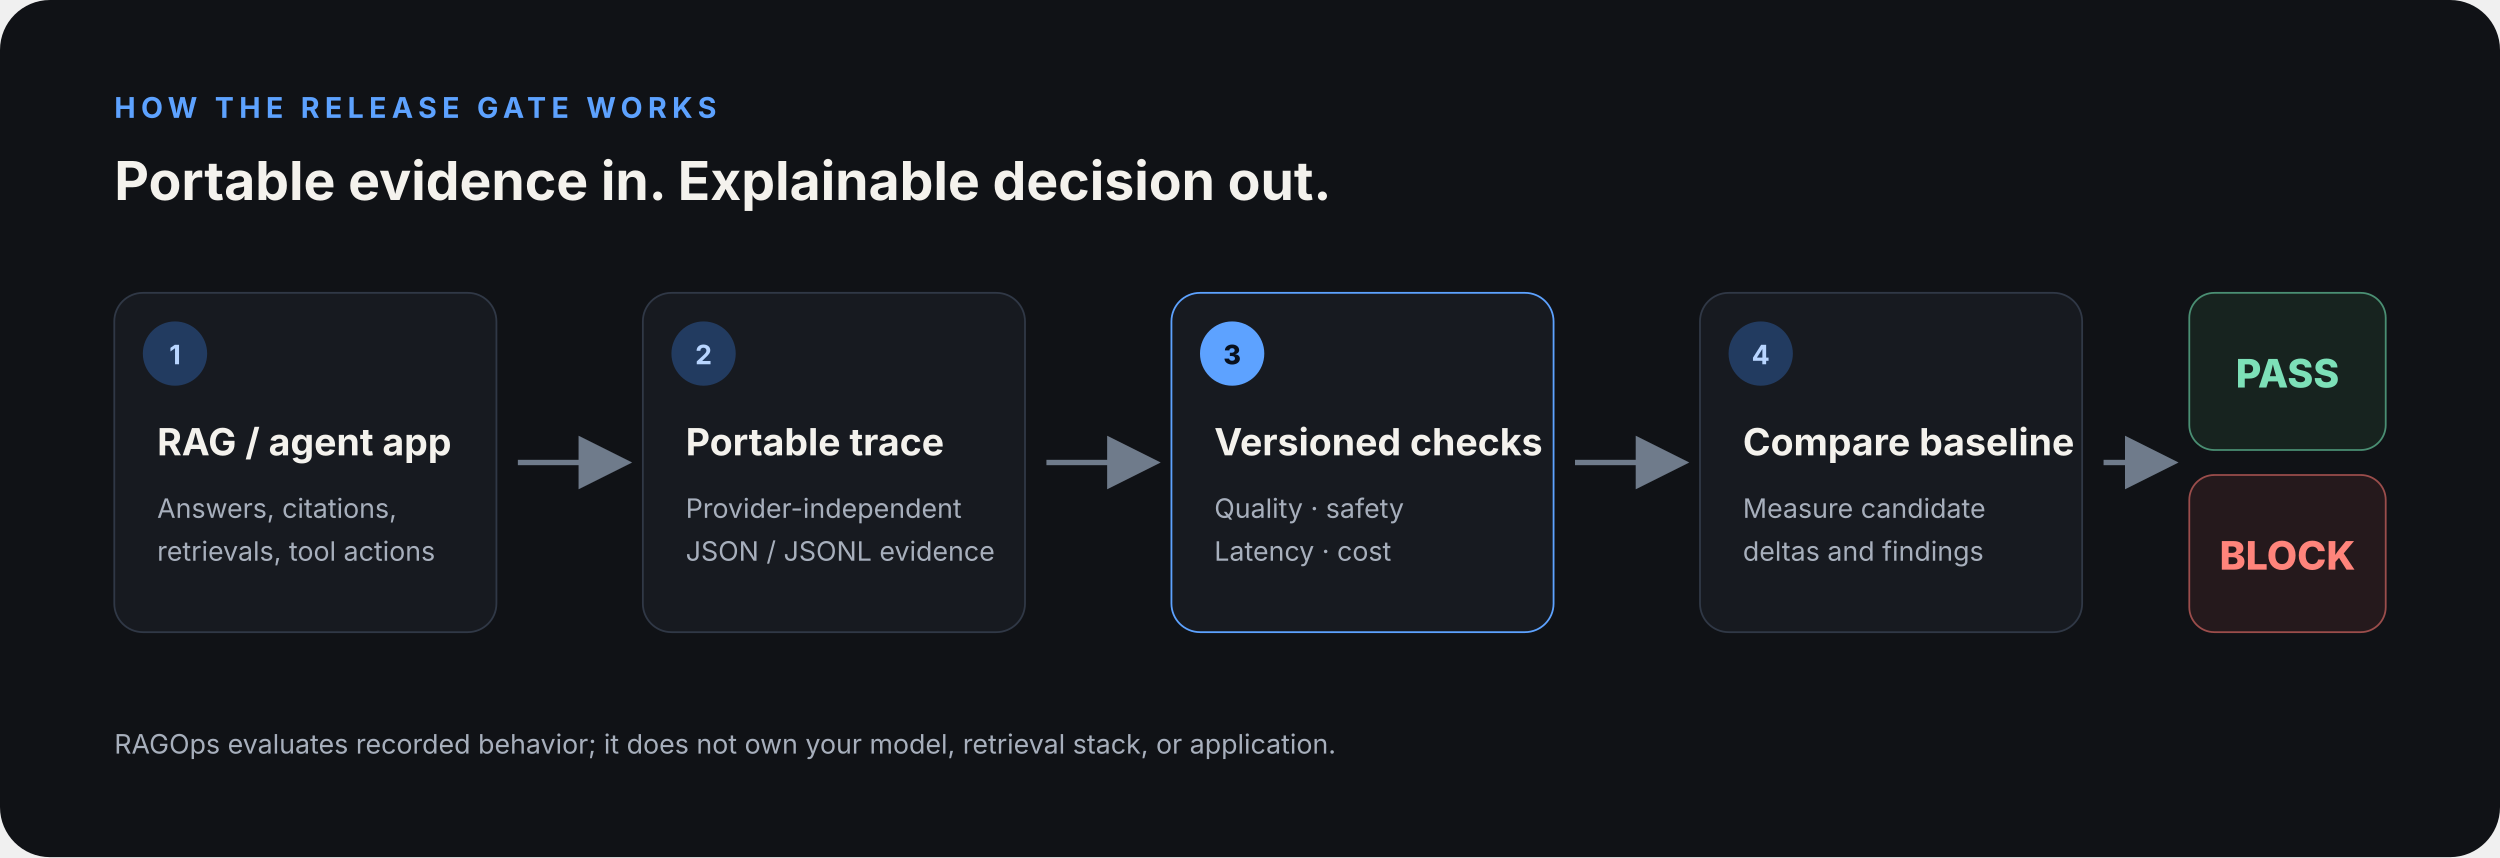
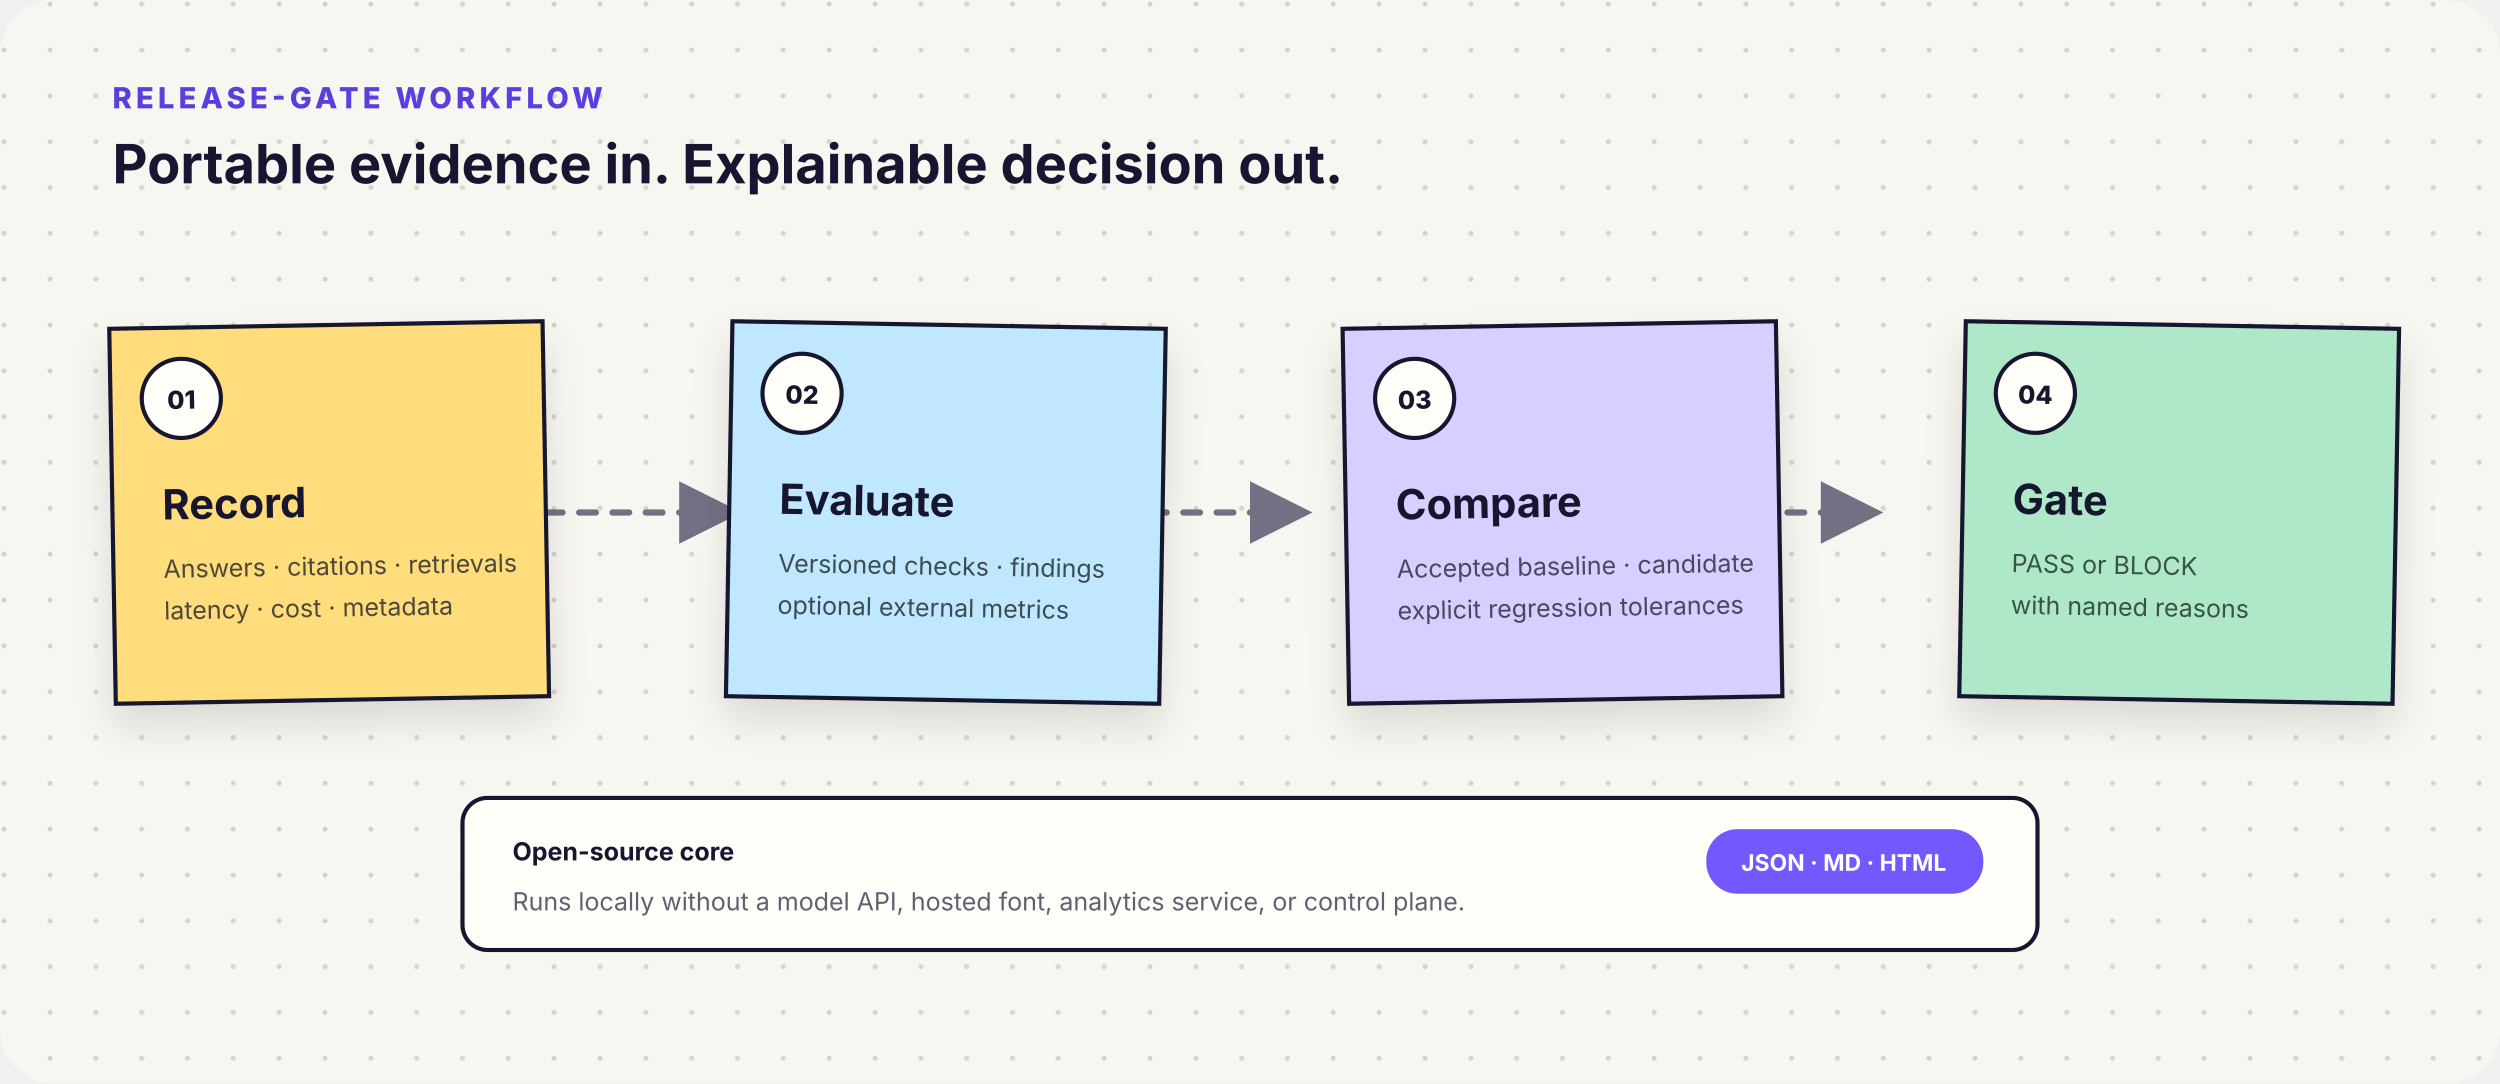
- <svg xmlns="http://www.w3.org/2000/svg" width="1400" height="480" viewBox="0 0 1400 480" role="img" aria-labelledby="title desc">
+ <svg xmlns="http://www.w3.org/2000/svg" role="img" aria-labelledby="title desc" viewBox="0 0 1200 520">
  <defs>
+     <pattern id="dots" width="22" height="22" patternUnits="userSpaceOnUse">
+       <circle cx="2" cy="2" r="1.2" fill="#d3cfc5" />
+     </pattern>
+     <filter id="shadow" x="-20%" y="-20%" width="140%" height="150%">
+       <feDropShadow dx="0" dy="10" stdDeviation="9" flood-color="#29231a" flood-opacity=".12" />
+     </filter>
    <marker id="arrow" markerWidth="10" markerHeight="10" refX="8" refY="5" orient="auto">
-       <path d="M0 0L10 5L0 10Z" fill="#6f7b8b" />
+       <path d="M0 0L10 5L0 10Z" fill="#756f84" />
    </marker>
  </defs>
-   <rect width="1400" height="480" rx="28" fill="#101216" />
-   <text x="64" y="66" fill="#5da2ff" font-family="Inter,Arial,sans-serif" font-size="16" font-weight="700" letter-spacing="3">HOW THE RELEASE GATE WORKS</text>
-   <text x="64" y="112" fill="#f4f2ed" font-family="Inter,Arial,sans-serif" font-size="30" font-weight="750">Portable evidence in. Explainable decision out.</text>
-   <g font-family="Inter,Arial,sans-serif">
-     <g transform="translate(64 164)">
-       <rect width="214" height="190" rx="16" fill="#171a20" stroke="#303846" />
-       <circle cx="34" cy="34" r="18" fill="#223b60" />
-       <text x="34" y="40" text-anchor="middle" fill="#b8d5ff" font-size="15" font-weight="700">1</text>
-       <text x="24" y="91" fill="#f4f2ed" font-size="21" font-weight="700">RAG / agent app</text>
-       <text x="24" y="126" fill="#a7afbc" font-size="15">Answers, citations,</text>
-       <text x="24" y="150" fill="#a7afbc" font-size="15">retrievals, tool actions</text>
+   <rect width="1200" height="520" rx="26" fill="#f8f6f0" />
+   <rect width="1200" height="520" rx="26" fill="url(#dots)" />
+   <text x="54" y="52" fill="#5a3fe0" font-family="system-ui,-apple-system,BlinkMacSystemFont,'Segoe UI',sans-serif" font-size="14" font-weight="800" letter-spacing="2">RELEASE-GATE WORKFLOW</text>
+   <text x="54" y="88" fill="#17152f" font-family="system-ui,-apple-system,BlinkMacSystemFont,'Segoe UI',sans-serif" font-size="26" font-weight="750">Portable evidence in. Explainable decision out.</text>
+   <g fill="none" stroke="#756f84" stroke-width="3" stroke-dasharray="8 8" stroke-linecap="round" marker-end="url(#arrow)">
+     <path d="M262 246C302 246 313 246 350 246" />
+     <path d="M536 246C576 246 587 246 624 246" />
+     <path d="M810 246C850 246 861 246 898 246" />
+   </g>
+   <g filter="url(#shadow)" font-family="system-ui,-apple-system,BlinkMacSystemFont,'Segoe UI',sans-serif">
+     <g transform="translate(54 156) rotate(-1 104 90)">
+       <rect width="208" height="180" fill="#ffdc7c" stroke="#17152f" stroke-width="2" />
+       <circle cx="34" cy="34" r="19" fill="#fffef9" stroke="#17152f" stroke-width="2" />
+       <text x="34" y="39" text-anchor="middle" font-size="12" font-weight="800" fill="#17152f">01</text>
+       <text x="24" y="92" font-size="20" font-weight="750" fill="#17152f">Record</text>
+       <text x="24" y="120" font-size="12" fill="#4e4939">Answers · citations · retrievals</text>
+       <text x="24" y="140" font-size="12" fill="#4e4939">latency · cost · metadata</text>
    </g>
-     <path d="M290 259H348" stroke="#6f7b8b" stroke-width="3" marker-end="url(#arrow)" />
-     <g transform="translate(360 164)">
-       <rect width="214" height="190" rx="16" fill="#171a20" stroke="#303846" />
-       <circle cx="34" cy="34" r="18" fill="#223b60" />
-       <text x="34" y="40" text-anchor="middle" fill="#b8d5ff" font-size="15" font-weight="700">2</text>
-       <text x="24" y="91" fill="#f4f2ed" font-size="21" font-weight="700">Portable trace</text>
-       <text x="24" y="126" fill="#a7afbc" font-size="15">Provider-independent</text>
-       <text x="24" y="150" fill="#a7afbc" font-size="15">JSON / JSONL evidence</text>
+     <g transform="translate(350 156) rotate(1 104 90)">
+       <rect width="208" height="180" fill="#bfe8ff" stroke="#17152f" stroke-width="2" />
+       <circle cx="34" cy="34" r="19" fill="#fffef9" stroke="#17152f" stroke-width="2" />
+       <text x="34" y="39" text-anchor="middle" font-size="12" font-weight="800" fill="#17152f">02</text>
+       <text x="24" y="92" font-size="20" font-weight="750" fill="#17152f">Evaluate</text>
+       <text x="24" y="120" font-size="12" fill="#3e4c54">Versioned checks · findings</text>
+       <text x="24" y="140" font-size="12" fill="#3e4c54">optional external metrics</text>
    </g>
-     <path d="M586 259H644" stroke="#6f7b8b" stroke-width="3" marker-end="url(#arrow)" />
-     <g transform="translate(656 164)">
-       <rect width="214" height="190" rx="16" fill="#171a20" stroke="#5da2ff" />
-       <circle cx="34" cy="34" r="18" fill="#5da2ff" />
-       <text x="34" y="40" text-anchor="middle" fill="#08101d" font-size="15" font-weight="800">3</text>
-       <text x="24" y="91" fill="#f4f2ed" font-size="21" font-weight="700">Versioned checks</text>
-       <text x="24" y="126" fill="#a7afbc" font-size="15">Quality · safety</text>
-       <text x="24" y="150" fill="#a7afbc" font-size="15">Latency · cost</text>
+     <g transform="translate(646 156) rotate(-1 104 90)">
+       <rect width="208" height="180" fill="#d8ceff" stroke="#17152f" stroke-width="2" />
+       <circle cx="34" cy="34" r="19" fill="#fffef9" stroke="#17152f" stroke-width="2" />
+       <text x="34" y="39" text-anchor="middle" font-size="12" font-weight="800" fill="#17152f">03</text>
+       <text x="24" y="92" font-size="20" font-weight="750" fill="#17152f">Compare</text>
+       <text x="24" y="120" font-size="12" fill="#4c4760">Accepted baseline · candidate</text>
+       <text x="24" y="140" font-size="12" fill="#4c4760">explicit regression tolerances</text>
    </g>
-     <path d="M882 259H940" stroke="#6f7b8b" stroke-width="3" marker-end="url(#arrow)" />
-     <g transform="translate(952 164)">
-       <rect width="214" height="190" rx="16" fill="#171a20" stroke="#303846" />
-       <circle cx="34" cy="34" r="18" fill="#223b60" />
-       <text x="34" y="40" text-anchor="middle" fill="#b8d5ff" font-size="15" font-weight="700">4</text>
-       <text x="24" y="91" fill="#f4f2ed" font-size="21" font-weight="700">Compare baseline</text>
-       <text x="24" y="126" fill="#a7afbc" font-size="15">Measure candidate</text>
-       <text x="24" y="150" fill="#a7afbc" font-size="15">deltas and findings</text>
-     </g>
-     <path d="M1178 259H1214" stroke="#6f7b8b" stroke-width="3" marker-end="url(#arrow)" />
-     <g transform="translate(1226 164)">
-       <rect width="110" height="88" rx="14" fill="#17231f" stroke="#4a8f73" />
-       <text x="55" y="53" text-anchor="middle" fill="#7de0b8" font-size="22" font-weight="800">PASS</text>
-       <rect y="102" width="110" height="88" rx="14" fill="#25191c" stroke="#9b4d4b" />
-       <text x="55" y="155" text-anchor="middle" fill="#ff847b" font-size="22" font-weight="800">BLOCK</text>
+     <g transform="translate(942 156) rotate(1 104 90)">
+       <rect width="208" height="180" fill="#aee8c9" stroke="#17152f" stroke-width="2" />
+       <circle cx="34" cy="34" r="19" fill="#fffef9" stroke="#17152f" stroke-width="2" />
+       <text x="34" y="39" text-anchor="middle" font-size="12" font-weight="800" fill="#17152f">04</text>
+       <text x="24" y="92" font-size="20" font-weight="750" fill="#17152f">Gate</text>
+       <text x="24" y="120" font-size="12" fill="#385246">PASS or BLOCK</text>
+       <text x="24" y="140" font-size="12" fill="#385246">with named reasons</text>
    </g>
  </g>
-   <text x="64" y="422" fill="#a7afbc" font-family="Inter,Arial,sans-serif" font-size="15">RAGOps evaluates recorded behavior; it does not own your model, retrieval stack, or application.</text>
+   <g font-family="system-ui,-apple-system,BlinkMacSystemFont,'Segoe UI',sans-serif">
+     <rect x="222" y="383" width="756" height="73" rx="12" fill="#fffef9" stroke="#17152f" stroke-width="2" />
+     <text x="246" y="413" font-size="12" font-weight="750" fill="#17152f">Open-source core</text>
+     <text x="246" y="437" font-size="12" fill="#625f72">Runs locally without a model API, hosted font, analytics service, or control plane.</text>
+     <rect x="819" y="398" width="133" height="31" rx="15" fill="#7357ff" />
+     <text x="885" y="418" text-anchor="middle" font-size="11" font-weight="750" fill="#ffffff">JSON · MD · HTML</text>
+   </g>
</svg>
